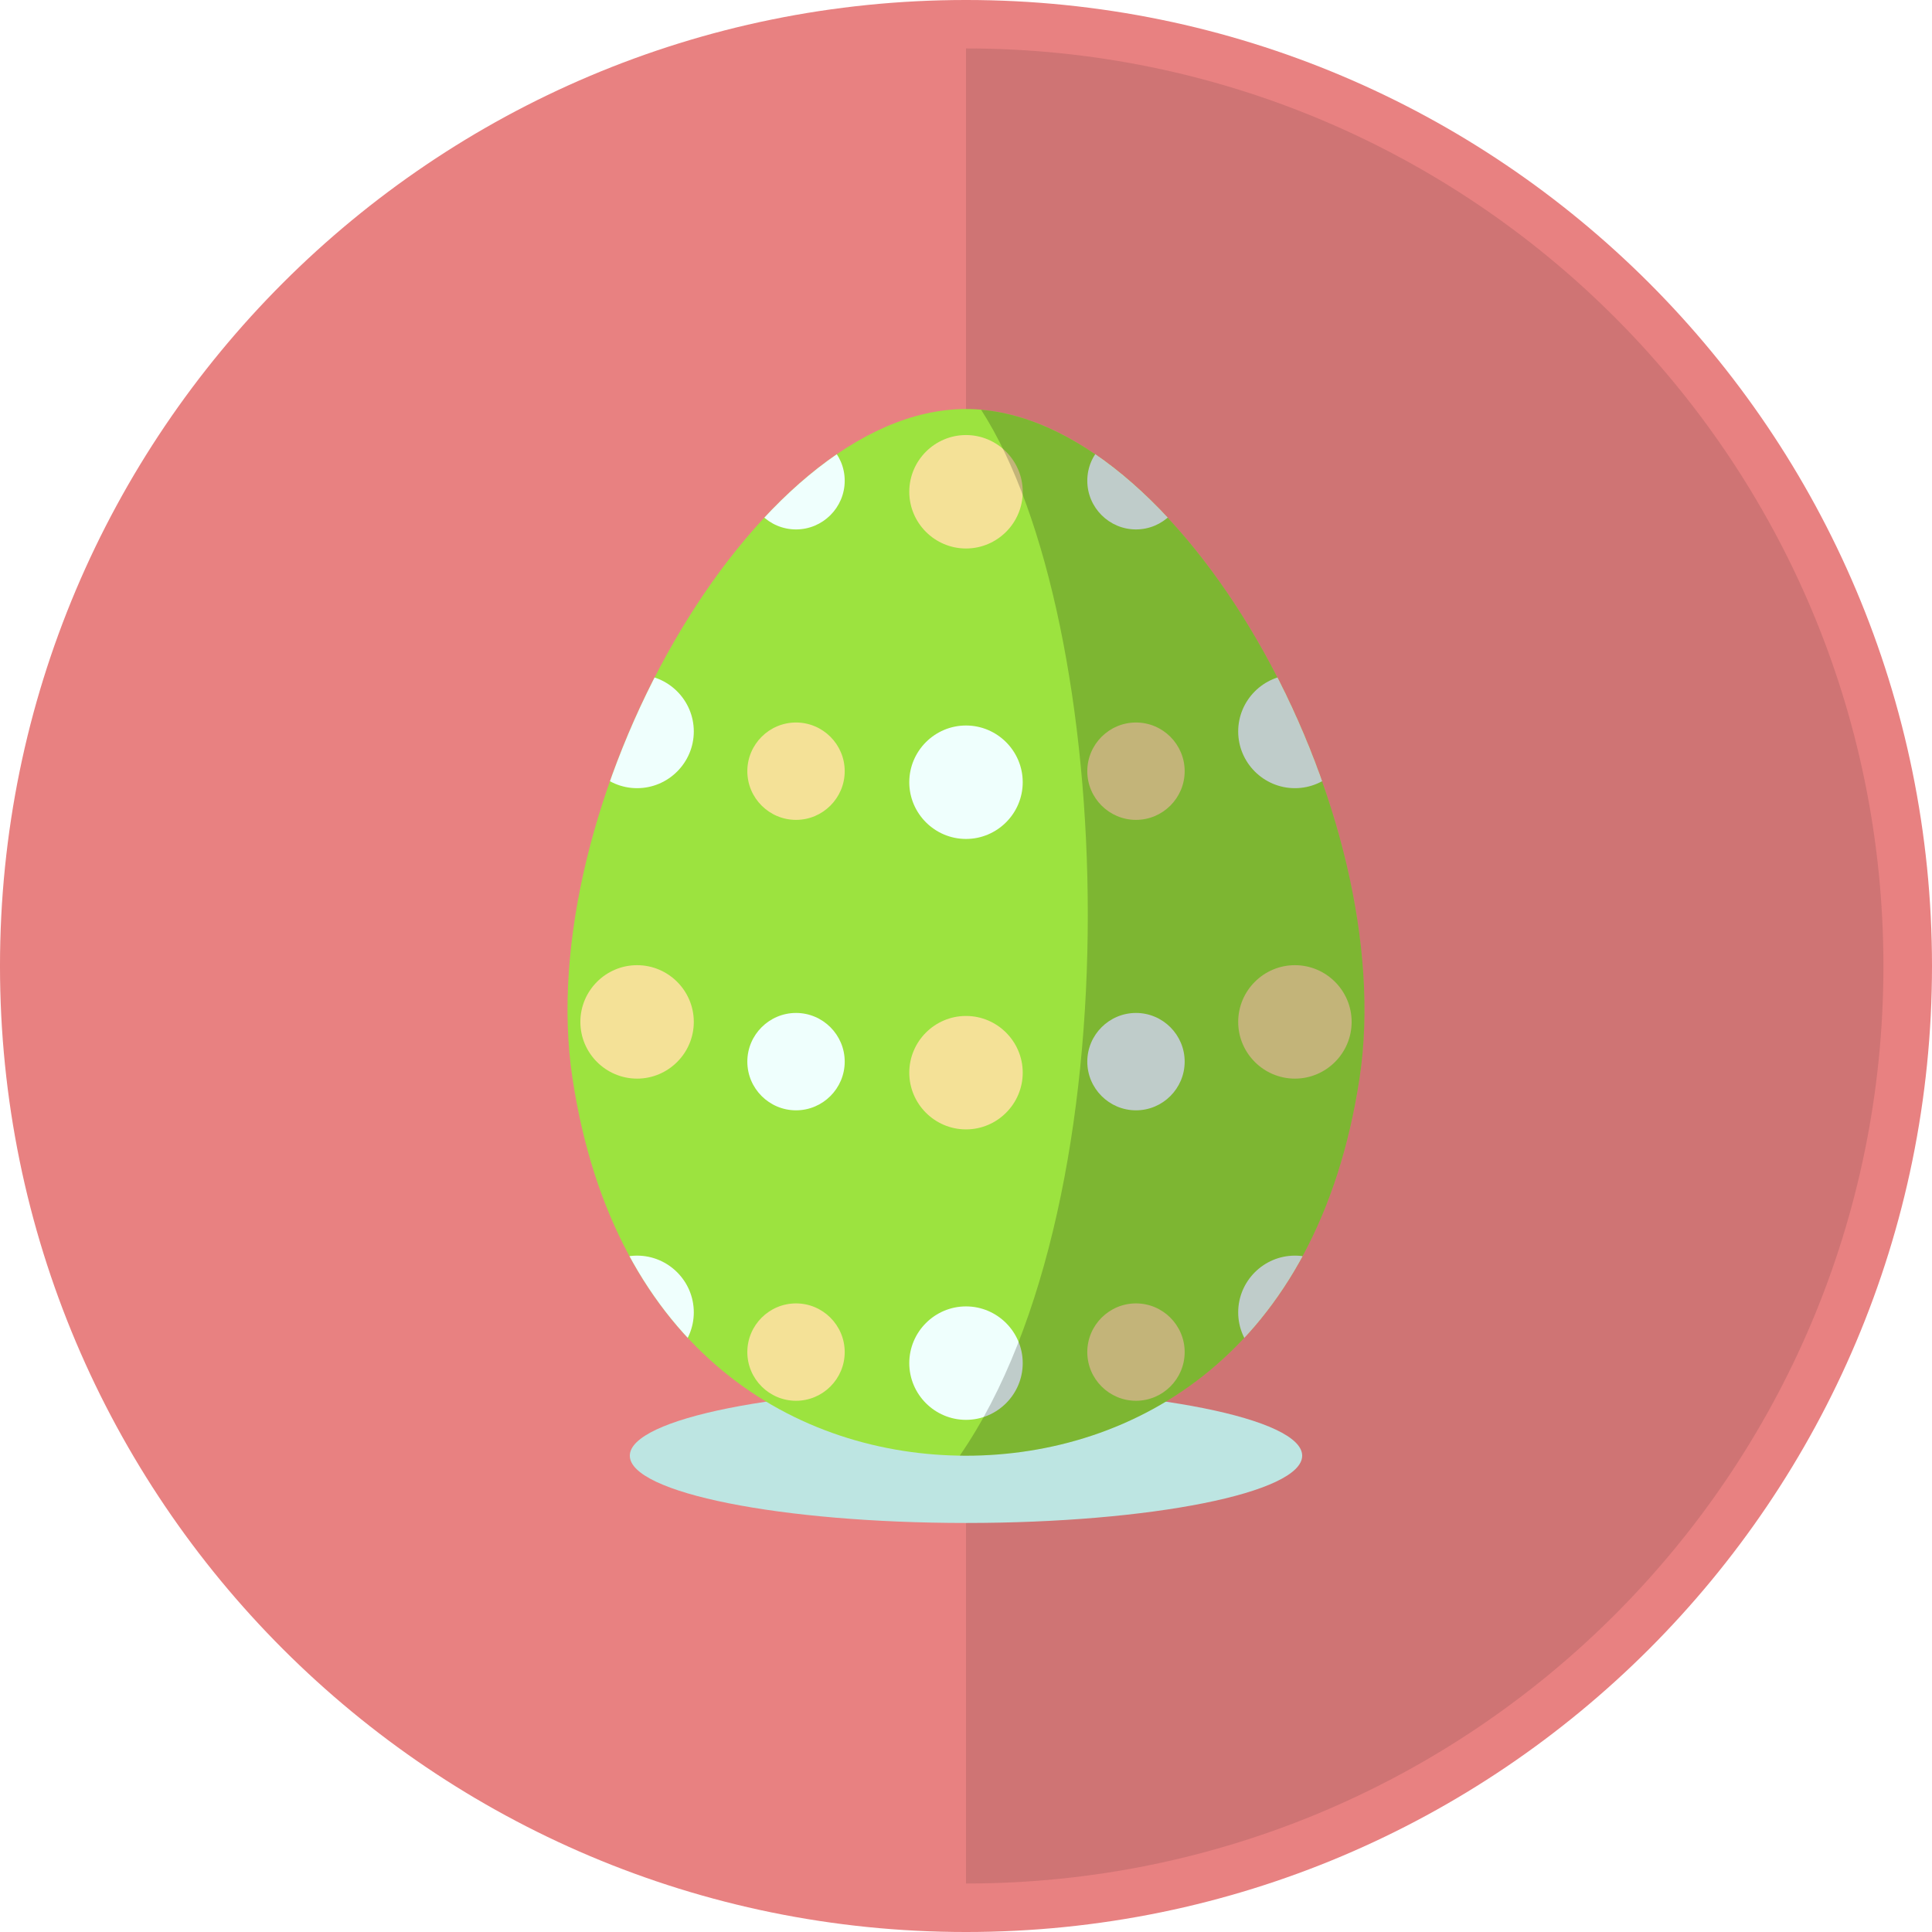
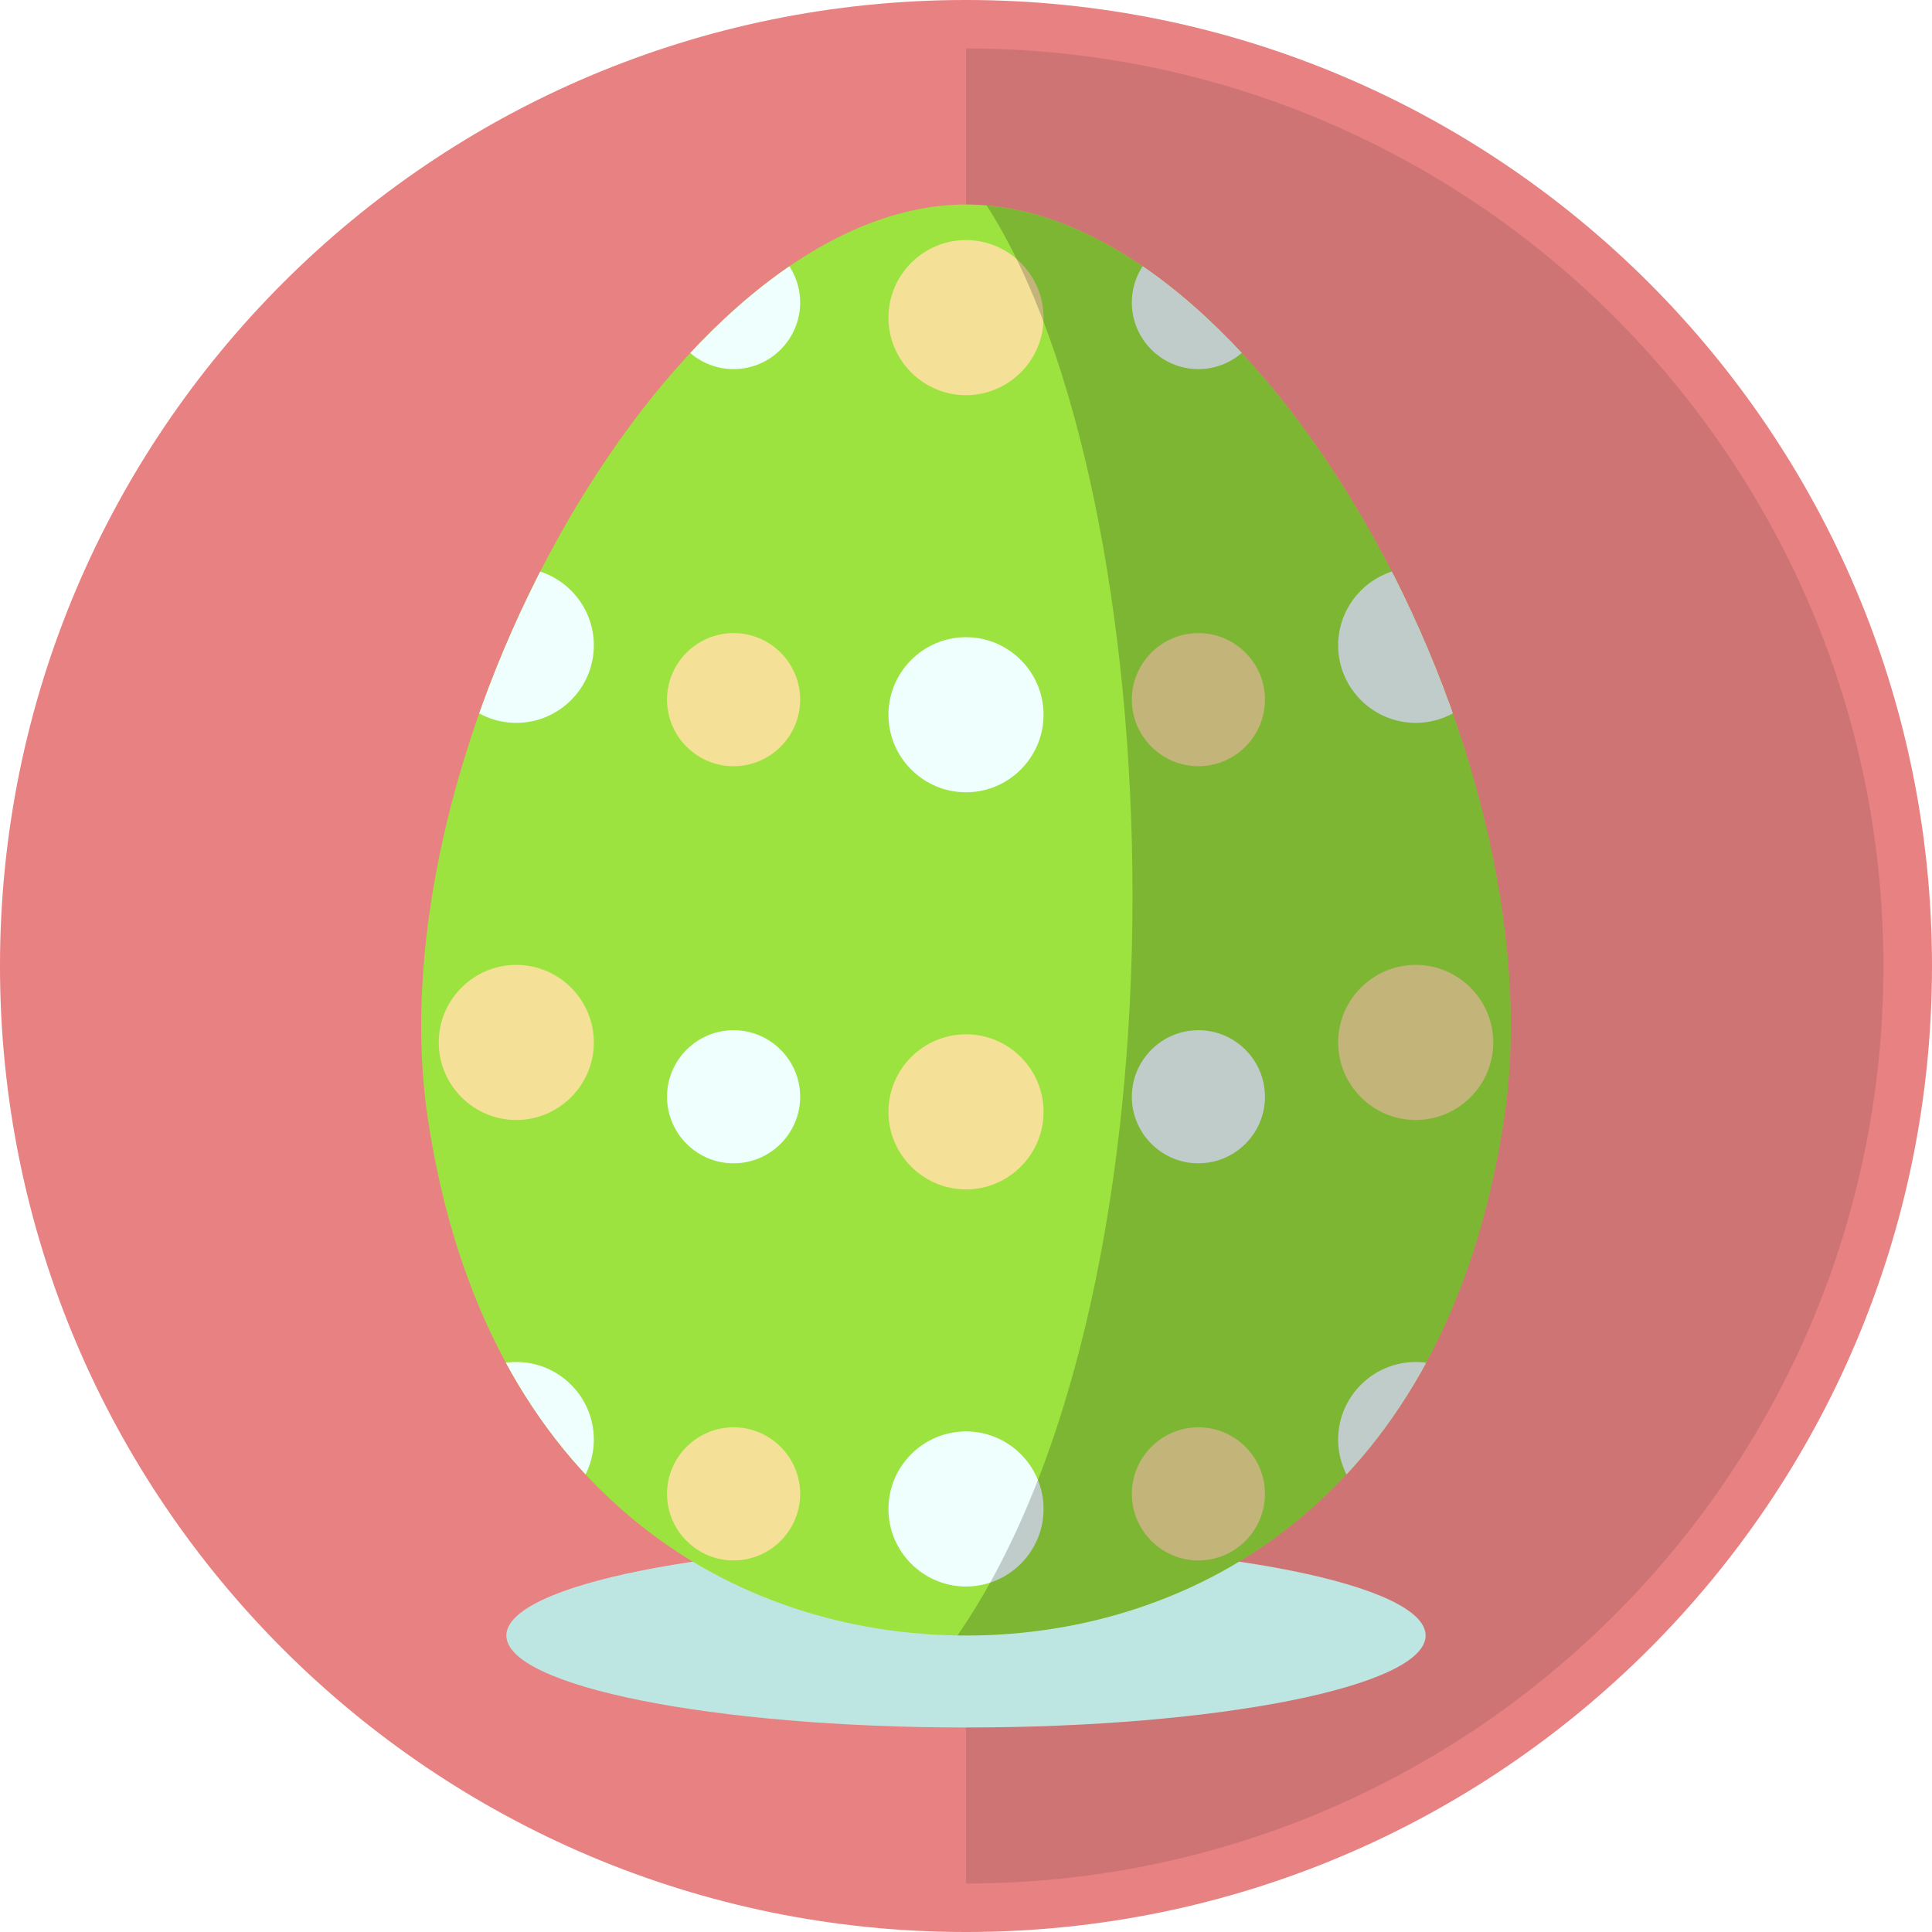
<svg xmlns="http://www.w3.org/2000/svg" width="256" height="256" id="svg3597" version="1.1">
  <defs id="defs3599">
    <clipPath clipPathUnits="userSpaceOnUse" id="clipPath178">
      <path d="m 425.823,554.163 c 6.884,-45.447 37.263,-62.169 64.806,-62.169 l 0,0 c 27.542,0 57.92,16.722 64.804,62.169 l 0,0 c 6.748,44.545 -29.631,110.189 -64.804,110.189 l 0,0 c -35.174,0 -71.553,-65.644 -64.806,-110.189" id="path180" />
    </clipPath>
  </defs>
  <g id="layer1" transform="translate(-256,-540.3622)">
    <path style="fill:#e88181;fill-opacity:1;stroke:none" id="path3605" d="m 442.857,249.505 c 0,83.632 -67.797,151.429 -151.429,151.429 -83.632,0 -151.429,-67.797 -151.429,-151.429 0,-83.632 67.797,-151.429 151.429,-151.429 83.632,0 151.429,67.797 151.429,151.429 z" transform="matrix(0.845283,0,0,0.845283,137.6604,457.4598)" />
    <path style="opacity:0.12;fill:#111111;fill-opacity:1;stroke:none" d="m 384,546.781 0,243.156 c 67.142,0 121.562,-54.42 121.562,-121.562 0,-67.142 -54.42,-121.594 -121.562,-121.594 z" id="path4905" />
-     <g transform="matrix(0.8046669,0,0,-0.8046669,59.43843,1122.324)" id="g5863">
+     <g transform="matrix(1.100156,0,0,-1.100156,-59.74693,1289.028)" id="g5863">
      <path d="m 403.349,472.445 c 30.491,0 55.359,4.976 55.359,11.076 0,6.101 -24.868,11.076 -55.359,11.076 -30.491,0 -55.359,-4.975 -55.359,-11.076 0,-6.1 24.868,-11.076 55.359,-11.076" style="fill:#bde5e2;fill-opacity:1;fill-rule:evenodd;stroke:none" id="path168" />
      <path d="m 403.349,483.521 c -27.542,0 -57.921,16.722 -64.805,62.169 -6.748,44.544 29.631,110.188 64.805,110.188 35.173,0 71.552,-65.644 64.805,-110.188 -6.885,-45.447 -37.263,-62.169 -64.805,-62.169" style="fill:#9ce33f;fill-opacity:1;fill-rule:evenodd;stroke:none" id="path172" />
      <g transform="translate(-87.27941,-8.473729)" id="g176" clip-path="url(#clipPath178)">
        <g id="g182" transform="translate(436.4649,506.2603)">
          <path d="m 0,0 c 5.145,0 9.34,4.196 9.34,9.34 0,5.145 -4.195,9.341 -9.34,9.341 -5.145,0 -9.34,-4.196 -9.34,-9.341 C -9.34,4.196 -5.145,0 0,0" style="fill:#effffd;fill-opacity:1;fill-rule:evenodd;stroke:none" id="path184" />
        </g>
        <g id="g186" transform="translate(462.6377,501.0398)">
          <path d="m 0,0 c 4.416,0 8.018,3.601 8.018,8.017 0,4.417 -3.602,8.018 -8.018,8.018 -4.416,0 -8.018,-3.601 -8.018,-8.018 C -8.018,3.601 -4.416,0 0,0" style="fill:#f4e197;fill-opacity:1;fill-rule:evenodd;stroke:none" id="path188" />
        </g>
        <g id="g190" transform="translate(490.6284,497.8993)">
          <path d="m 0,0 c 5.145,0 9.341,4.196 9.341,9.34 0,5.145 -4.196,9.341 -9.341,9.341 -5.145,0 -9.34,-4.196 -9.34,-9.341 C -9.34,4.196 -5.145,0 0,0" style="fill:#effffd;fill-opacity:1;fill-rule:evenodd;stroke:none" id="path192" />
        </g>
        <g id="g194" transform="translate(544.792,506.2603)">
          <path d="m 0,0 c 5.145,0 9.34,4.196 9.34,9.34 0,5.145 -4.195,9.341 -9.34,9.341 -5.145,0 -9.341,-4.196 -9.341,-9.341 C -9.341,4.196 -5.145,0 0,0" style="fill:#effffd;fill-opacity:1;fill-rule:evenodd;stroke:none" id="path196" />
        </g>
        <g id="g198" transform="translate(518.6191,501.0398)">
          <path d="m 0,0 c 4.416,0 8.018,3.601 8.018,8.017 0,4.417 -3.602,8.018 -8.018,8.018 -4.416,0 -8.017,-3.601 -8.017,-8.018 C -8.017,3.601 -4.416,0 0,0" style="fill:#f4e197;fill-opacity:1;fill-rule:evenodd;stroke:none" id="path200" />
        </g>
        <g id="g202" transform="translate(436.4649,554.089)">
          <path d="m 0,0 c 5.145,0 9.34,4.196 9.34,9.34 0,5.145 -4.195,9.341 -9.34,9.341 -5.145,0 -9.34,-4.196 -9.34,-9.341 C -9.34,4.196 -5.145,0 0,0" style="fill:#f4e197;fill-opacity:1;fill-rule:evenodd;stroke:none" id="path204" />
        </g>
        <g id="g206" transform="translate(462.6377,548.8685)">
          <path d="m 0,0 c 4.416,0 8.018,3.601 8.018,8.018 0,4.416 -3.602,8.017 -8.018,8.017 -4.416,0 -8.018,-3.601 -8.018,-8.017 C -8.018,3.601 -4.416,0 0,0" style="fill:#effffd;fill-opacity:1;fill-rule:evenodd;stroke:none" id="path208" />
        </g>
        <g id="g210" transform="translate(490.6284,545.728)">
          <path d="m 0,0 c 5.145,0 9.341,4.196 9.341,9.34 0,5.145 -4.196,9.341 -9.341,9.341 -5.145,0 -9.34,-4.196 -9.34,-9.341 C -9.34,4.196 -5.145,0 0,0" style="fill:#f4e197;fill-opacity:1;fill-rule:evenodd;stroke:none" id="path212" />
        </g>
        <g id="g214" transform="translate(544.792,554.089)">
          <path d="m 0,0 c 5.145,0 9.34,4.196 9.34,9.34 0,5.145 -4.195,9.341 -9.34,9.341 -5.145,0 -9.341,-4.196 -9.341,-9.341 C -9.341,4.196 -5.145,0 0,0" style="fill:#f4e197;fill-opacity:1;fill-rule:evenodd;stroke:none" id="path216" />
        </g>
        <g id="g218" transform="translate(518.6191,548.8685)">
          <path d="m 0,0 c 4.416,0 8.018,3.601 8.018,8.018 0,4.416 -3.602,8.017 -8.018,8.017 -4.416,0 -8.017,-3.601 -8.017,-8.017 C -8.017,3.601 -4.416,0 0,0" style="fill:#effffd;fill-opacity:1;fill-rule:evenodd;stroke:none" id="path220" />
        </g>
        <g id="g222" transform="translate(436.4649,601.9177)">
          <path d="m 0,0 c 5.145,0 9.34,4.196 9.34,9.34 0,5.145 -4.195,9.341 -9.34,9.341 -5.145,0 -9.34,-4.196 -9.34,-9.341 C -9.34,4.196 -5.145,0 0,0" style="fill:#effffd;fill-opacity:1;fill-rule:evenodd;stroke:none" id="path224" />
        </g>
        <g id="g226" transform="translate(462.6377,596.6972)">
          <path d="m 0,0 c 4.416,0 8.018,3.601 8.018,8.017 0,4.417 -3.602,8.018 -8.018,8.018 -4.416,0 -8.018,-3.601 -8.018,-8.018 C -8.018,3.601 -4.416,0 0,0" style="fill:#f4e197;fill-opacity:1;fill-rule:evenodd;stroke:none" id="path228" />
        </g>
        <g id="g230" transform="translate(490.6284,593.5567)">
          <path d="m 0,0 c 5.145,0 9.341,4.196 9.341,9.34 0,5.145 -4.196,9.341 -9.341,9.341 -5.145,0 -9.34,-4.196 -9.34,-9.341 C -9.34,4.196 -5.145,0 0,0" style="fill:#effffd;fill-opacity:1;fill-rule:evenodd;stroke:none" id="path232" />
        </g>
        <g id="g234" transform="translate(544.792,601.9177)">
          <path d="m 0,0 c 5.145,0 9.34,4.196 9.34,9.34 0,5.145 -4.195,9.341 -9.34,9.341 -5.145,0 -9.341,-4.196 -9.341,-9.341 C -9.341,4.196 -5.145,0 0,0" style="fill:#effffd;fill-opacity:1;fill-rule:evenodd;stroke:none" id="path236" />
        </g>
        <g id="g238" transform="translate(518.6191,596.6972)">
          <path d="m 0,0 c 4.416,0 8.018,3.601 8.018,8.017 0,4.417 -3.602,8.018 -8.018,8.018 -4.416,0 -8.017,-3.601 -8.017,-8.018 C -8.017,3.601 -4.416,0 0,0" style="fill:#f4e197;fill-opacity:1;fill-rule:evenodd;stroke:none" id="path240" />
        </g>
        <g id="g242" transform="translate(436.4649,649.7464)">
          <path d="m 0,0 c 5.145,0 9.34,4.196 9.34,9.34 0,5.145 -4.195,9.341 -9.34,9.341 -5.145,0 -9.34,-4.196 -9.34,-9.341 C -9.34,4.196 -5.145,0 0,0" style="fill:#f4e197;fill-opacity:1;fill-rule:evenodd;stroke:none" id="path244" />
        </g>
        <g id="g246" transform="translate(462.6377,644.5259)">
          <path d="m 0,0 c 4.416,0 8.018,3.601 8.018,8.018 0,4.416 -3.602,8.017 -8.018,8.017 -4.416,0 -8.018,-3.601 -8.018,-8.017 C -8.018,3.601 -4.416,0 0,0" style="fill:#effffd;fill-opacity:1;fill-rule:evenodd;stroke:none" id="path248" />
        </g>
        <g id="g250" transform="translate(490.6284,641.3854)">
          <path d="m 0,0 c 5.145,0 9.341,4.196 9.341,9.34 0,5.145 -4.196,9.341 -9.341,9.341 -5.145,0 -9.34,-4.196 -9.34,-9.341 C -9.34,4.196 -5.145,0 0,0" style="fill:#f4e197;fill-opacity:1;fill-rule:evenodd;stroke:none" id="path252" />
        </g>
        <g id="g254" transform="translate(544.792,649.7464)">
          <path d="m 0,0 c 5.145,0 9.34,4.196 9.34,9.34 0,5.145 -4.195,9.341 -9.34,9.341 -5.145,0 -9.341,-4.196 -9.341,-9.341 C -9.341,4.196 -5.145,0 0,0" style="fill:#f4e197;fill-opacity:1;fill-rule:evenodd;stroke:none" id="path256" />
        </g>
        <g id="g258" transform="translate(518.6191,644.5259)">
          <path d="m 0,0 c 4.416,0 8.018,3.601 8.018,8.018 0,4.416 -3.602,8.017 -8.018,8.017 -4.416,0 -8.017,-3.601 -8.017,-8.017 C -8.017,3.601 -4.416,0 0,0" style="fill:#effffd;fill-opacity:1;fill-rule:evenodd;stroke:none" id="path260" />
        </g>
      </g>
      <path id="path284" style="opacity:0.2;fill:#000000;fill-opacity:1;fill-rule:evenodd;stroke:none" d="m 403.349,483.521 c -0.342,0 -0.684,0.005 -1.027,0.01 29.224,42.319 25.826,137.561 3.516,172.227 34.376,-2.975 68.905,-66.574 62.316,-110.068 -6.884,-45.447 -37.263,-62.169 -64.805,-62.169" />
    </g>
  </g>
</svg>
